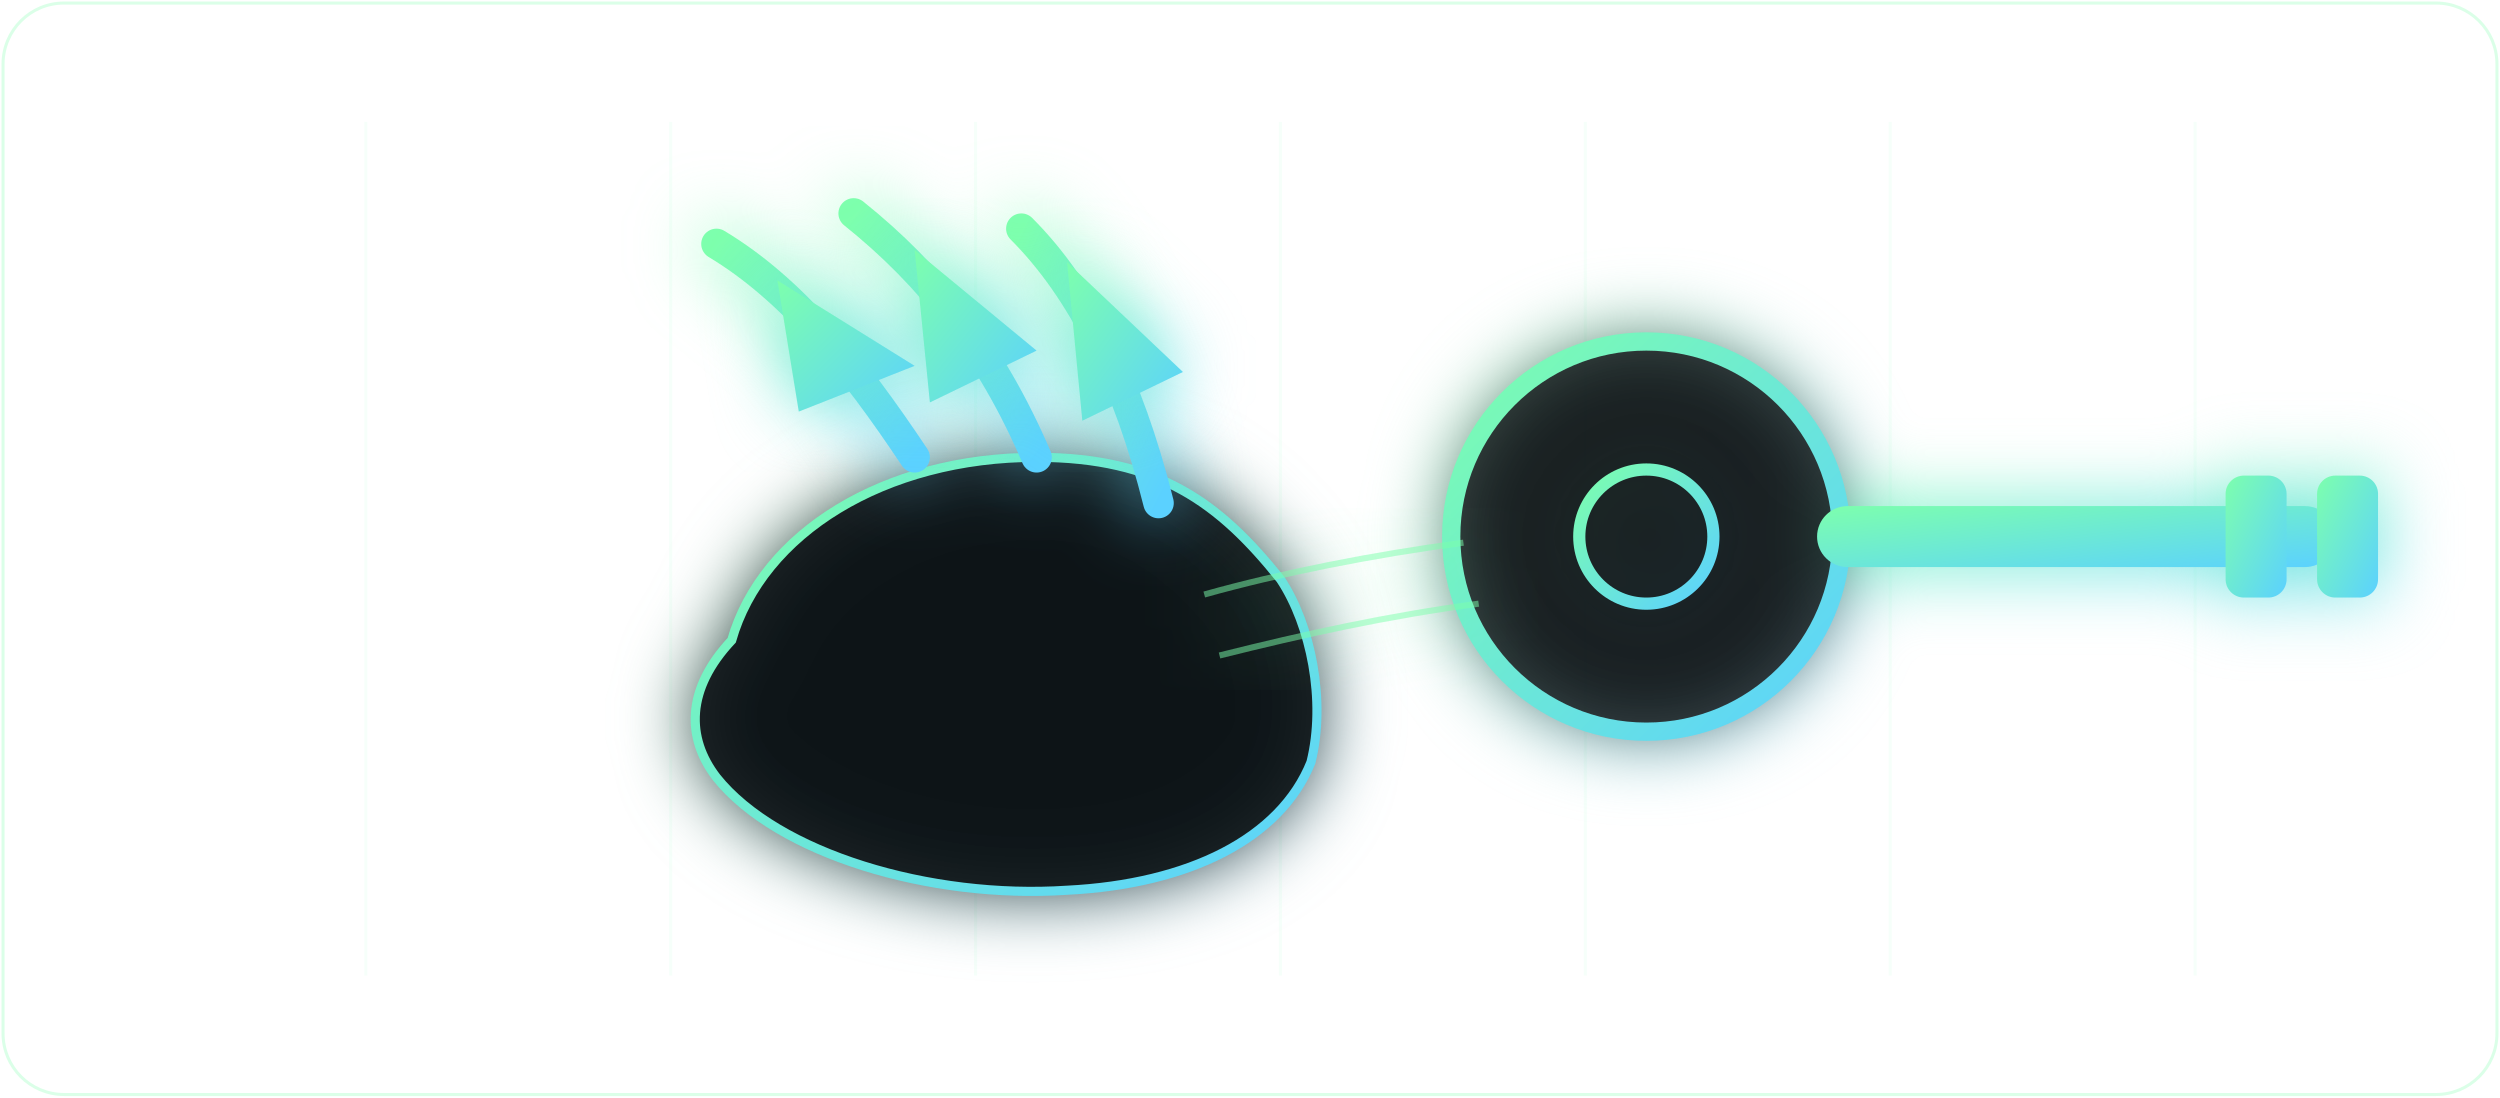
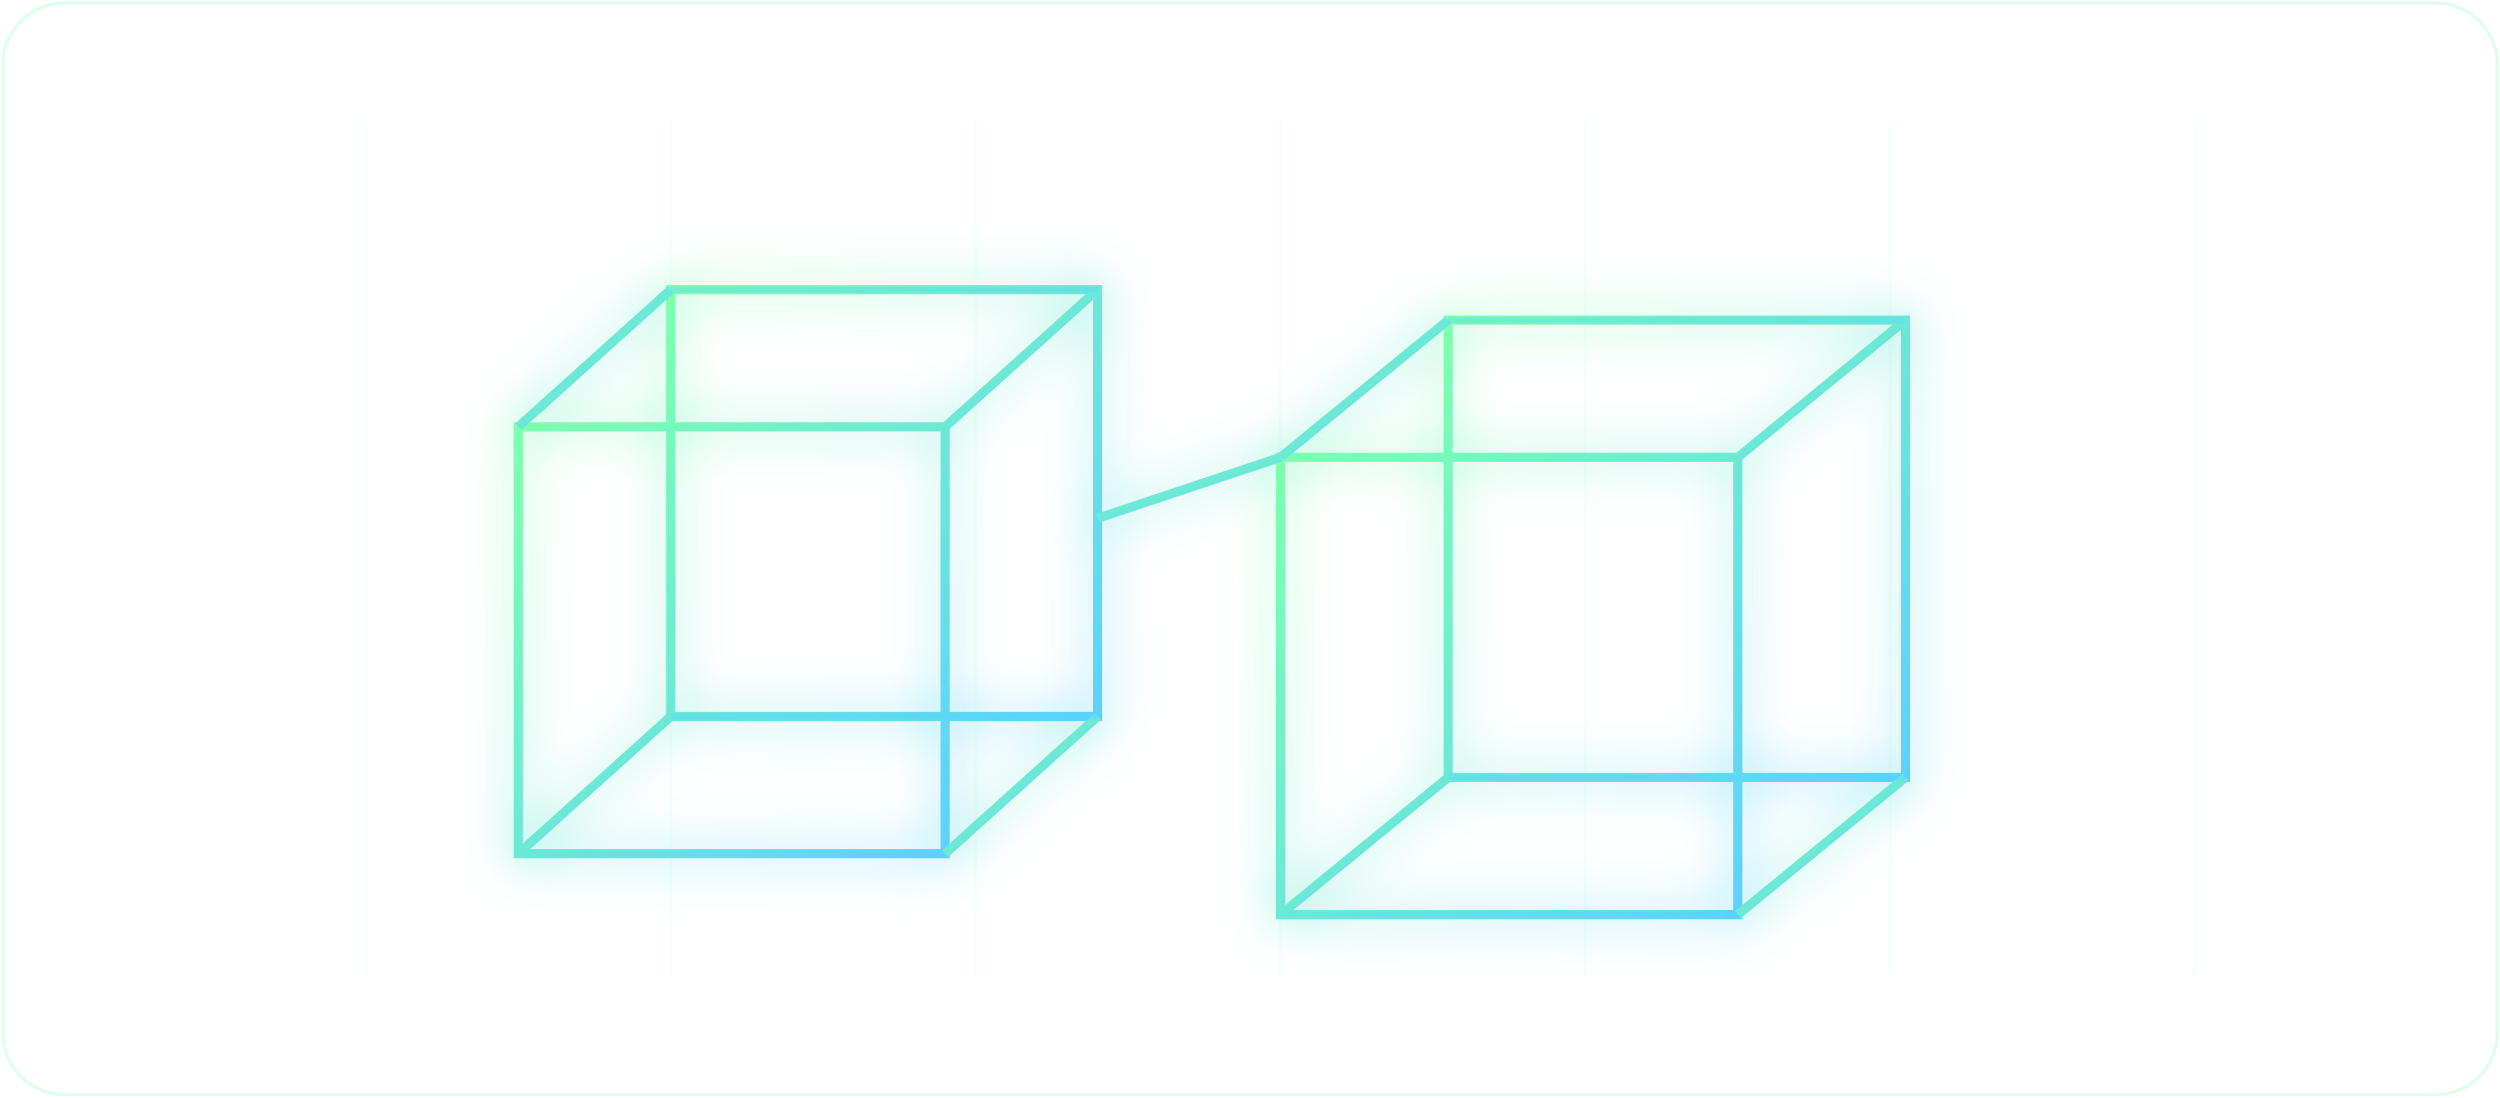
<svg xmlns="http://www.w3.org/2000/svg" width="820" height="360" viewBox="0 0 820 360" fill="none">
  <defs>
-     <linearGradient id="glow" x1="0" y1="0" x2="1" y2="1">
+     <linearGradient id="wireGlow" x1="0" y1="0" x2="1" y2="1">
      <stop offset="0%" stop-color="#7DFFAD" />
      <stop offset="100%" stop-color="#5BD1FF" />
    </linearGradient>
    <filter id="softGlow" x="-30%" y="-30%" width="160%" height="160%" color-interpolation-filters="sRGB">
-       <feGaussianBlur stdDeviation="12" result="blur" />
+       <feGaussianBlur stdDeviation="8" result="blur" />
      <feMerge>
        <feMergeNode in="blur" />
        <feMergeNode in="SourceGraphic" />
      </feMerge>
    </filter>
  </defs>
  <rect x="1" y="1" width="818" height="358" rx="20" stroke="rgba(125,255,173,0.28)" />
  <g stroke="rgba(125,255,173,0.07)">
    <line x1="120" y1="40" x2="120" y2="320" />
    <line x1="220" y1="40" x2="220" y2="320" />
    <line x1="320" y1="40" x2="320" y2="320" />
    <line x1="420" y1="40" x2="420" y2="320" />
    <line x1="520" y1="40" x2="520" y2="320" />
    <line x1="620" y1="40" x2="620" y2="320" />
    <line x1="720" y1="40" x2="720" y2="320" />
  </g>
-   <g filter="url(#softGlow)">
-     <circle cx="540" cy="176" r="64" stroke="url(#glow)" stroke-width="6" fill="rgba(10,15,18,0.75)" />
-     <circle cx="540" cy="176" r="22" stroke="url(#glow)" stroke-width="4" fill="transparent" />
-     <rect x="596" y="166" width="170" height="20" rx="10" fill="url(#glow)" />
-     <rect x="730" y="156" width="20" height="40" rx="6" fill="url(#glow)" />
-     <rect x="760" y="156" width="20" height="40" rx="6" fill="url(#glow)" />
+   <g stroke="url(#wireGlow)" stroke-width="3" filter="url(#softGlow)">
+     <rect x="170" y="140" width="140" height="140" />
+     <rect x="220" y="95" width="140" height="140" />
+     <line x1="170" y1="140" x2="220" y2="95" />
+     <line x1="310" y1="140" x2="360" y2="95" />
+     <line x1="170" y1="280" x2="220" y2="235" />
+     <line x1="310" y1="280" x2="360" y2="235" />
+     <rect x="420" y="150" width="150" height="150" />
+     <rect x="475" y="105" width="150" height="150" />
+     <line x1="420" y1="150" x2="475" y2="105" />
+     <line x1="570" y1="150" x2="625" y2="105" />
+     <line x1="420" y1="300" x2="475" y2="255" />
+     <line x1="570" y1="300" x2="625" y2="255" />
+     <line x1="360" y1="170" x2="420" y2="150" />
+     <line x1="360" y1="235" x2="420" y2="235" />
+     <line x1="310" y1="200" x2="420" y2="200" />
  </g>
-   <path d="M240 210 C250 175, 290 150, 340 150 C380 150, 400 165, 420 190 C430 205, 435 230, 430 250 C420 275, 390 290, 350 292 C305 295, 255 280, 235 255 C225 242, 225 226, 240 210 Z" fill="rgba(12,18,22,0.9)" stroke="url(#glow)" stroke-width="3" filter="url(#softGlow)" />
-   <g stroke="url(#glow)" stroke-width="10" stroke-linecap="round" filter="url(#softGlow)">
-     <path d="M300 150 C280 120, 260 95, 235 80" />
-     <path d="M340 150 C325 115, 305 90, 280 70" />
-     <path d="M380 165 C370 125, 355 95, 335 75" />
-   </g>
-   <g fill="url(#glow)" filter="url(#softGlow)">
-     <path d="M255 92 L300 120 L262 135 Z" />
-     <path d="M300 82 L340 115 L305 132 Z" />
-     <path d="M350 86 L388 122 L355 138 Z" />
-   </g>
-   <g stroke="rgba(125,255,173,0.5)" stroke-width="2" filter="url(#softGlow)">
-     <path d="M395 195 C420 188, 450 182, 480 178" />
-     <path d="M400 215 C428 208, 455 202, 485 198" />
+   <g stroke="rgba(91,209,255,0.35)" stroke-width="2">
+     <line x1="220" y1="95" x2="360" y2="95" />
+     <line x1="220" y1="235" x2="360" y2="235" />
+     <line x1="475" y1="105" x2="625" y2="105" />
+     <line x1="475" y1="255" x2="625" y2="255" />
  </g>
</svg>
